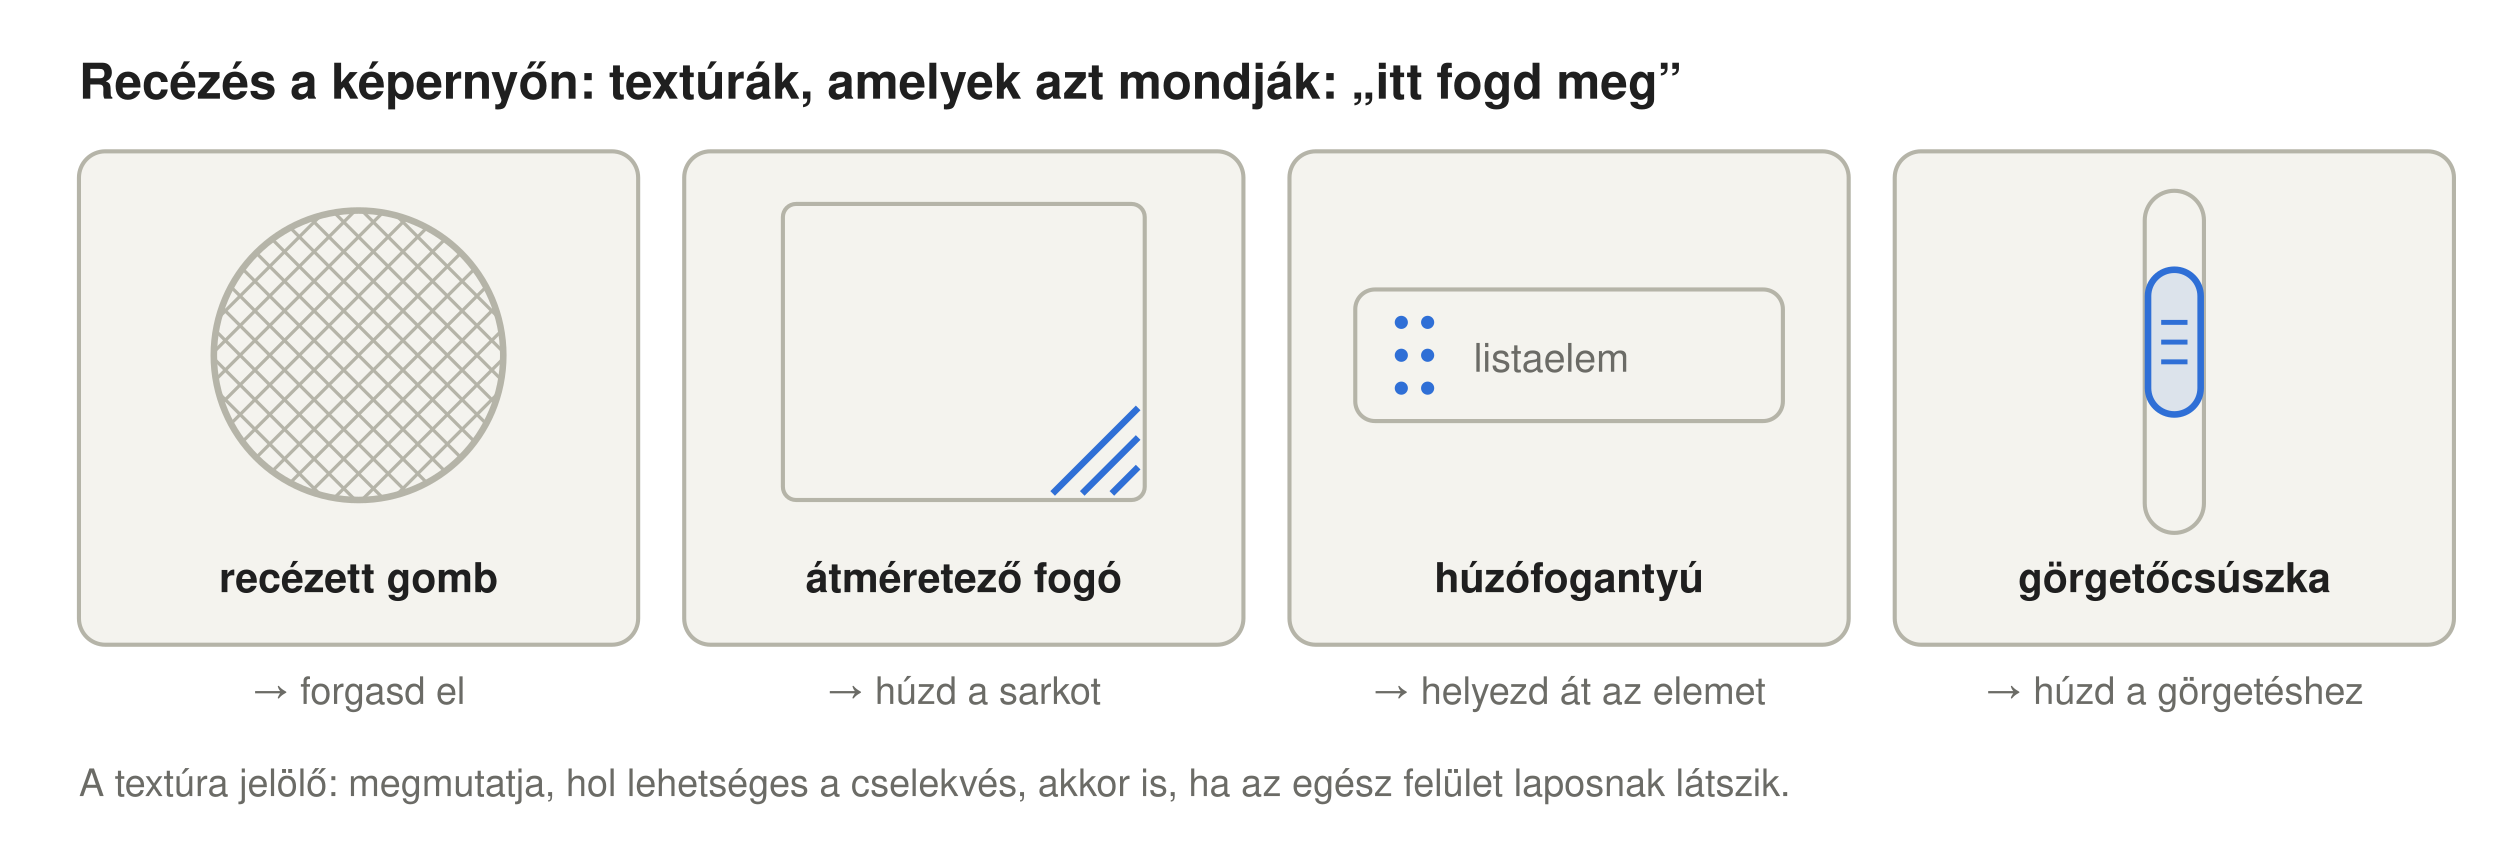
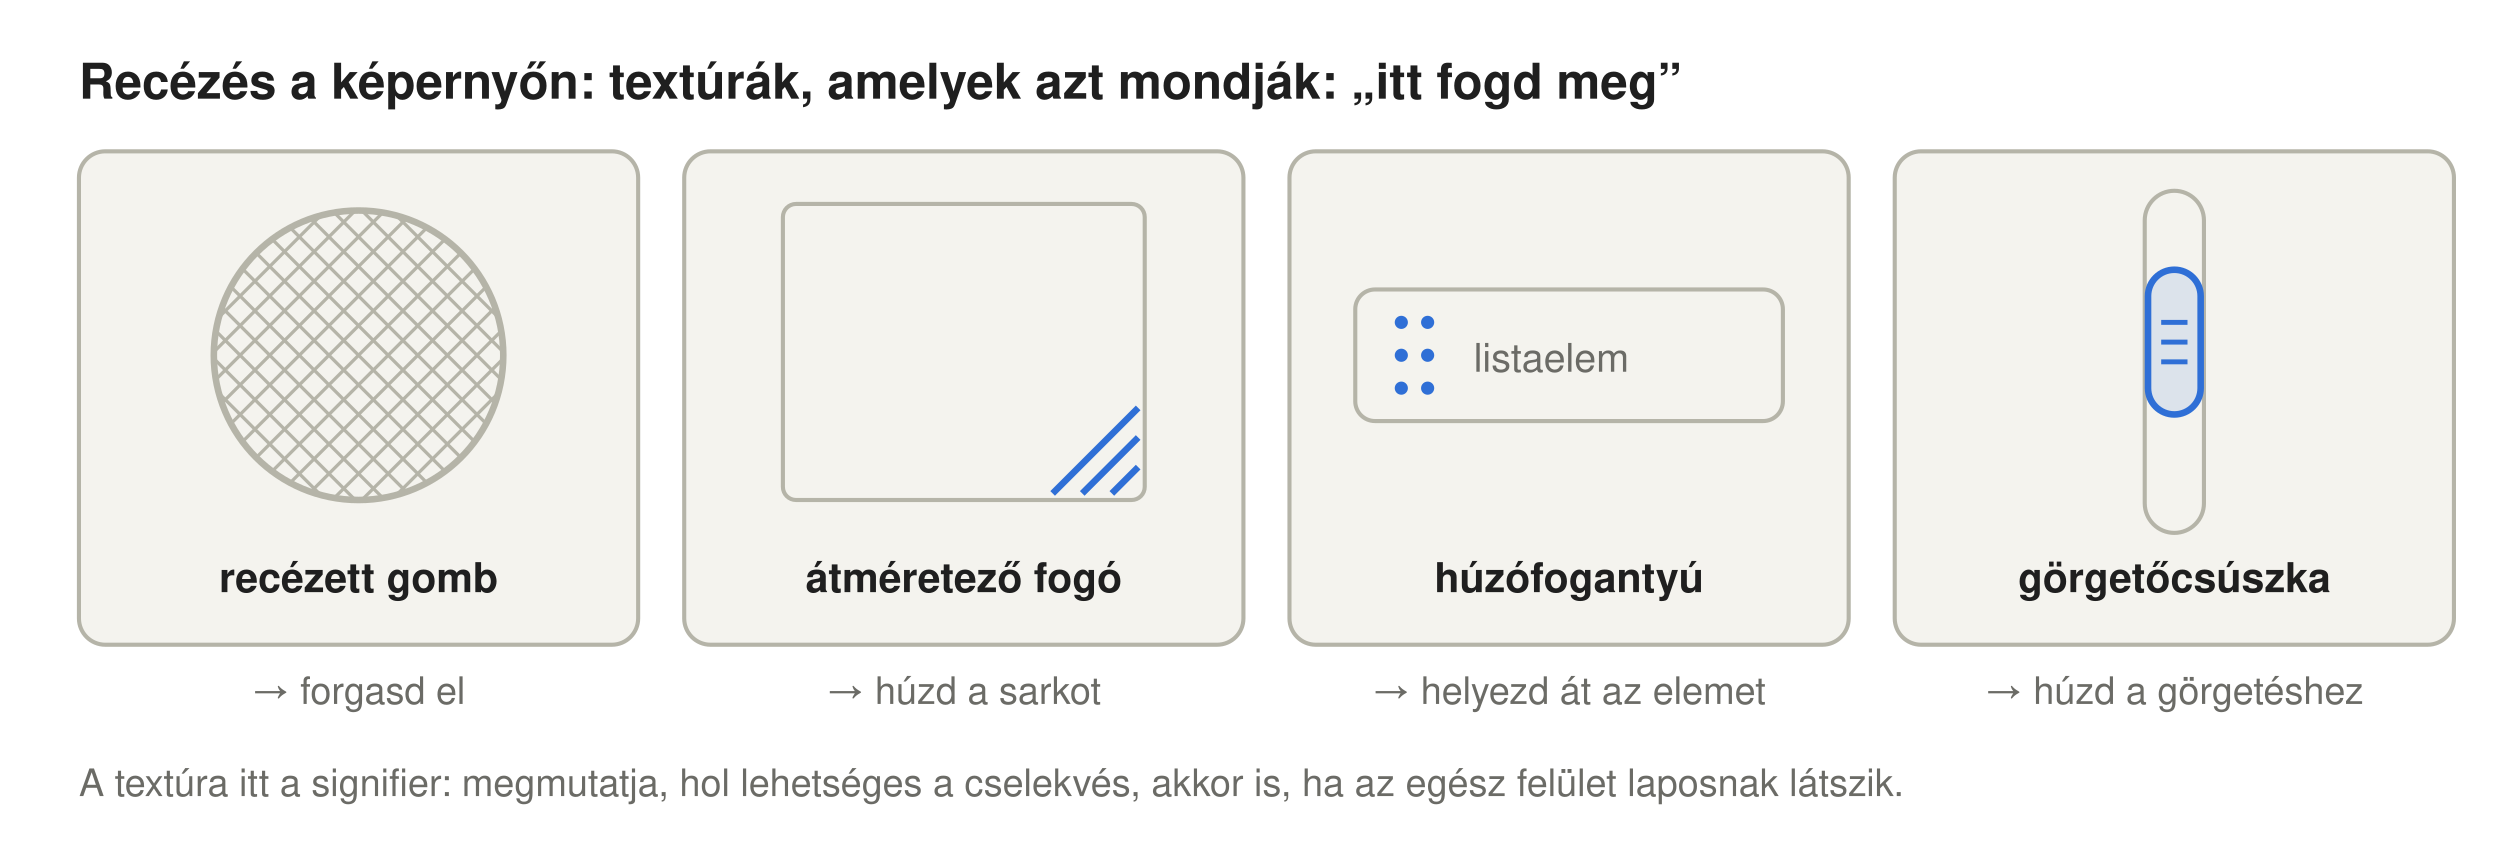
<svg xmlns="http://www.w3.org/2000/svg" viewBox="0 0 760 258" width="760" height="258" role="img" aria-label="Recézés a képernyőn: textúrák, amelyek azt mondják: „itt fogd meg”">
  <style>
  .ink{fill:#1f1f1f}.quiet{fill:#6b6b66}.edge{stroke:#b5b4a8}.edgef{fill:#b5b4a8}
  .grid{stroke:#e3e2da}.acc{stroke:#2f6fd6}.accf{fill:#2f6fd6;fill-opacity:.12}.acct{fill:#2f6fd6}
  .c2{fill:#d9822b}.c2s{stroke:#d9822b}.c2f{fill:#d9822b;fill-opacity:.14}.tint{fill:#f4f3ee}
  .bad{fill:#c8372d}.bads{stroke:#c8372d}.badf{fill:#c8372d;fill-opacity:.14}
  text{font-family:-apple-system,BlinkMacSystemFont,'Segoe UI',Helvetica,Arial,sans-serif}
  @media (prefers-color-scheme: dark){
    .ink{fill:#e8e8e3}.quiet{fill:#a3a39c}.edge{stroke:#6f6e66}.edgef{fill:#6f6e66}
    .grid{stroke:#3a3a35}.acc{stroke:#5b93ef}.accf{fill:#5b93ef;fill-opacity:.18}.acct{fill:#7aa9f5}
    .c2{fill:#eb9a4b}.c2s{stroke:#eb9a4b}.c2f{fill:#eb9a4b;fill-opacity:.2}.tint{fill:#22221f}
    .bad{fill:#ff7b70}.bads{stroke:#ff7b70}.badf{fill:#ff7b70;fill-opacity:.2}
  }
</style>
  <text x="24" y="30" font-size="15" font-weight="600" class="ink" text-anchor="start">Recézés a képernyőn: textúrák, amelyek azt mondják: „itt fogd meg”</text>
  <rect x="24" y="46" width="170" height="150" rx="8" class="tint" />
  <rect x="24" y="46" width="170" height="150" rx="8" fill="none" class="edge" stroke-width="1.25" />
  <text x="109.0" y="180" font-size="12.5" font-weight="600" class="ink" text-anchor="middle">recézett gomb</text>
  <text x="109.0" y="214" font-size="11.5" font-weight="400" class="quiet" text-anchor="middle">→ forgasd el</text>
  <rect x="208" y="46" width="170" height="150" rx="8" class="tint" />
  <rect x="208" y="46" width="170" height="150" rx="8" fill="none" class="edge" stroke-width="1.25" />
  <text x="293.0" y="180" font-size="12.5" font-weight="600" class="ink" text-anchor="middle">átméretező fogó</text>
  <text x="293.0" y="214" font-size="11.5" font-weight="400" class="quiet" text-anchor="middle">→ húzd a sarkot</text>
  <rect x="392" y="46" width="170" height="150" rx="8" class="tint" />
  <rect x="392" y="46" width="170" height="150" rx="8" fill="none" class="edge" stroke-width="1.25" />
  <text x="477.0" y="180" font-size="12.5" font-weight="600" class="ink" text-anchor="middle">húzófogantyú</text>
  <text x="477.0" y="214" font-size="11.5" font-weight="400" class="quiet" text-anchor="middle">→ helyezd át az elemet</text>
  <rect x="576" y="46" width="170" height="150" rx="8" class="tint" />
  <rect x="576" y="46" width="170" height="150" rx="8" fill="none" class="edge" stroke-width="1.25" />
  <text x="661.0" y="180" font-size="12.5" font-weight="600" class="ink" text-anchor="middle">görgetőcsúszka</text>
  <text x="661.0" y="214" font-size="11.5" font-weight="400" class="quiet" text-anchor="middle">→ húzd a görgetéshez</text>
  <clipPath id="kc">
    <circle cx="109.0" cy="108" r="44" />
  </clipPath>
  <circle cx="109.0" cy="108" r="44" fill="none" class="edge" stroke-width="2" />
  <path d="M-41.0 48L79.0 168M79.0 48L-41.0 168M-32.0 48L88.0 168M88.0 48L-32.0 168M-23.0 48L97.0 168M97.0 48L-23.0 168M-14.0 48L106.0 168M106.0 48L-14.0 168M-5.0 48L115.0 168M115.0 48L-5.0 168M4.0 48L124.0 168M124.0 48L4.0 168M13.0 48L133.0 168M133.0 48L13.0 168M22.0 48L142.0 168M142.0 48L22.0 168M31.0 48L151.0 168M151.0 48L31.0 168M40.0 48L160.0 168M160.0 48L40.0 168M49.0 48L169.0 168M169.0 48L49.0 168M58.0 48L178.0 168M178.0 48L58.0 168M67.0 48L187.0 168M187.0 48L67.0 168M76.0 48L196.0 168M196.0 48L76.0 168M85.0 48L205.0 168M205.0 48L85.0 168M94.0 48L214.0 168M214.0 48L94.0 168M103.0 48L223.0 168M223.0 48L103.0 168M112.0 48L232.0 168M232.0 48L112.0 168M121.0 48L241.0 168M241.0 48L121.0 168M130.0 48L250.0 168M250.0 48L130.0 168M139.0 48L259.0 168M259.0 48L139.0 168" class="edge" stroke-width="1" clip-path="url(#kc)" />
  <rect x="238" y="62" width="110" height="90" rx="4" fill="none" class="edge" stroke-width="1.25" />
  <path d="M338 150L346 142" class="acc" stroke-width="2" />
  <path d="M329 150L346 133" class="acc" stroke-width="2" />
  <path d="M320 150L346 124" class="acc" stroke-width="2" />
  <rect x="412" y="88" width="130" height="40" rx="6" fill="none" class="edge" stroke-width="1.25" />
  <circle cx="426" cy="98" r="2" class="acct" />
  <circle cx="434" cy="98" r="2" class="acct" />
  <circle cx="426" cy="108" r="2" class="acct" />
  <circle cx="434" cy="108" r="2" class="acct" />
  <circle cx="426" cy="118" r="2" class="acct" />
  <circle cx="434" cy="118" r="2" class="acct" />
  <text x="448" y="113" font-size="12" font-weight="400" class="quiet" text-anchor="start">listaelem</text>
  <rect x="652" y="58" width="18" height="104" rx="9" fill="none" class="edge" stroke-width="1.25" />
  <rect x="653" y="82" width="16" height="44" rx="8" class="accf" />
  <rect x="653" y="82" width="16" height="44" rx="8" fill="none" class="acc" stroke-width="2" />
  <path d="M657 98H665" class="acc" stroke-width="1.5" />
  <path d="M657 104H665" class="acc" stroke-width="1.5" />
  <path d="M657 110H665" class="acc" stroke-width="1.5" />
-   <text x="24" y="242" font-size="11.5" font-weight="400" class="quiet" text-anchor="start">A textúra jelölő: megmutatja, hol lehetséges a cselekvés, akkor is, ha az egész felület laposnak látszik.</text>
+   <text x="24" y="242" font-size="11.5" font-weight="400" class="quiet" text-anchor="start">A textúra itt a signifier: megmutatja, hol lehetséges a cselekvés, akkor is, ha az egész felület laposnak látszik.</text>
</svg>
